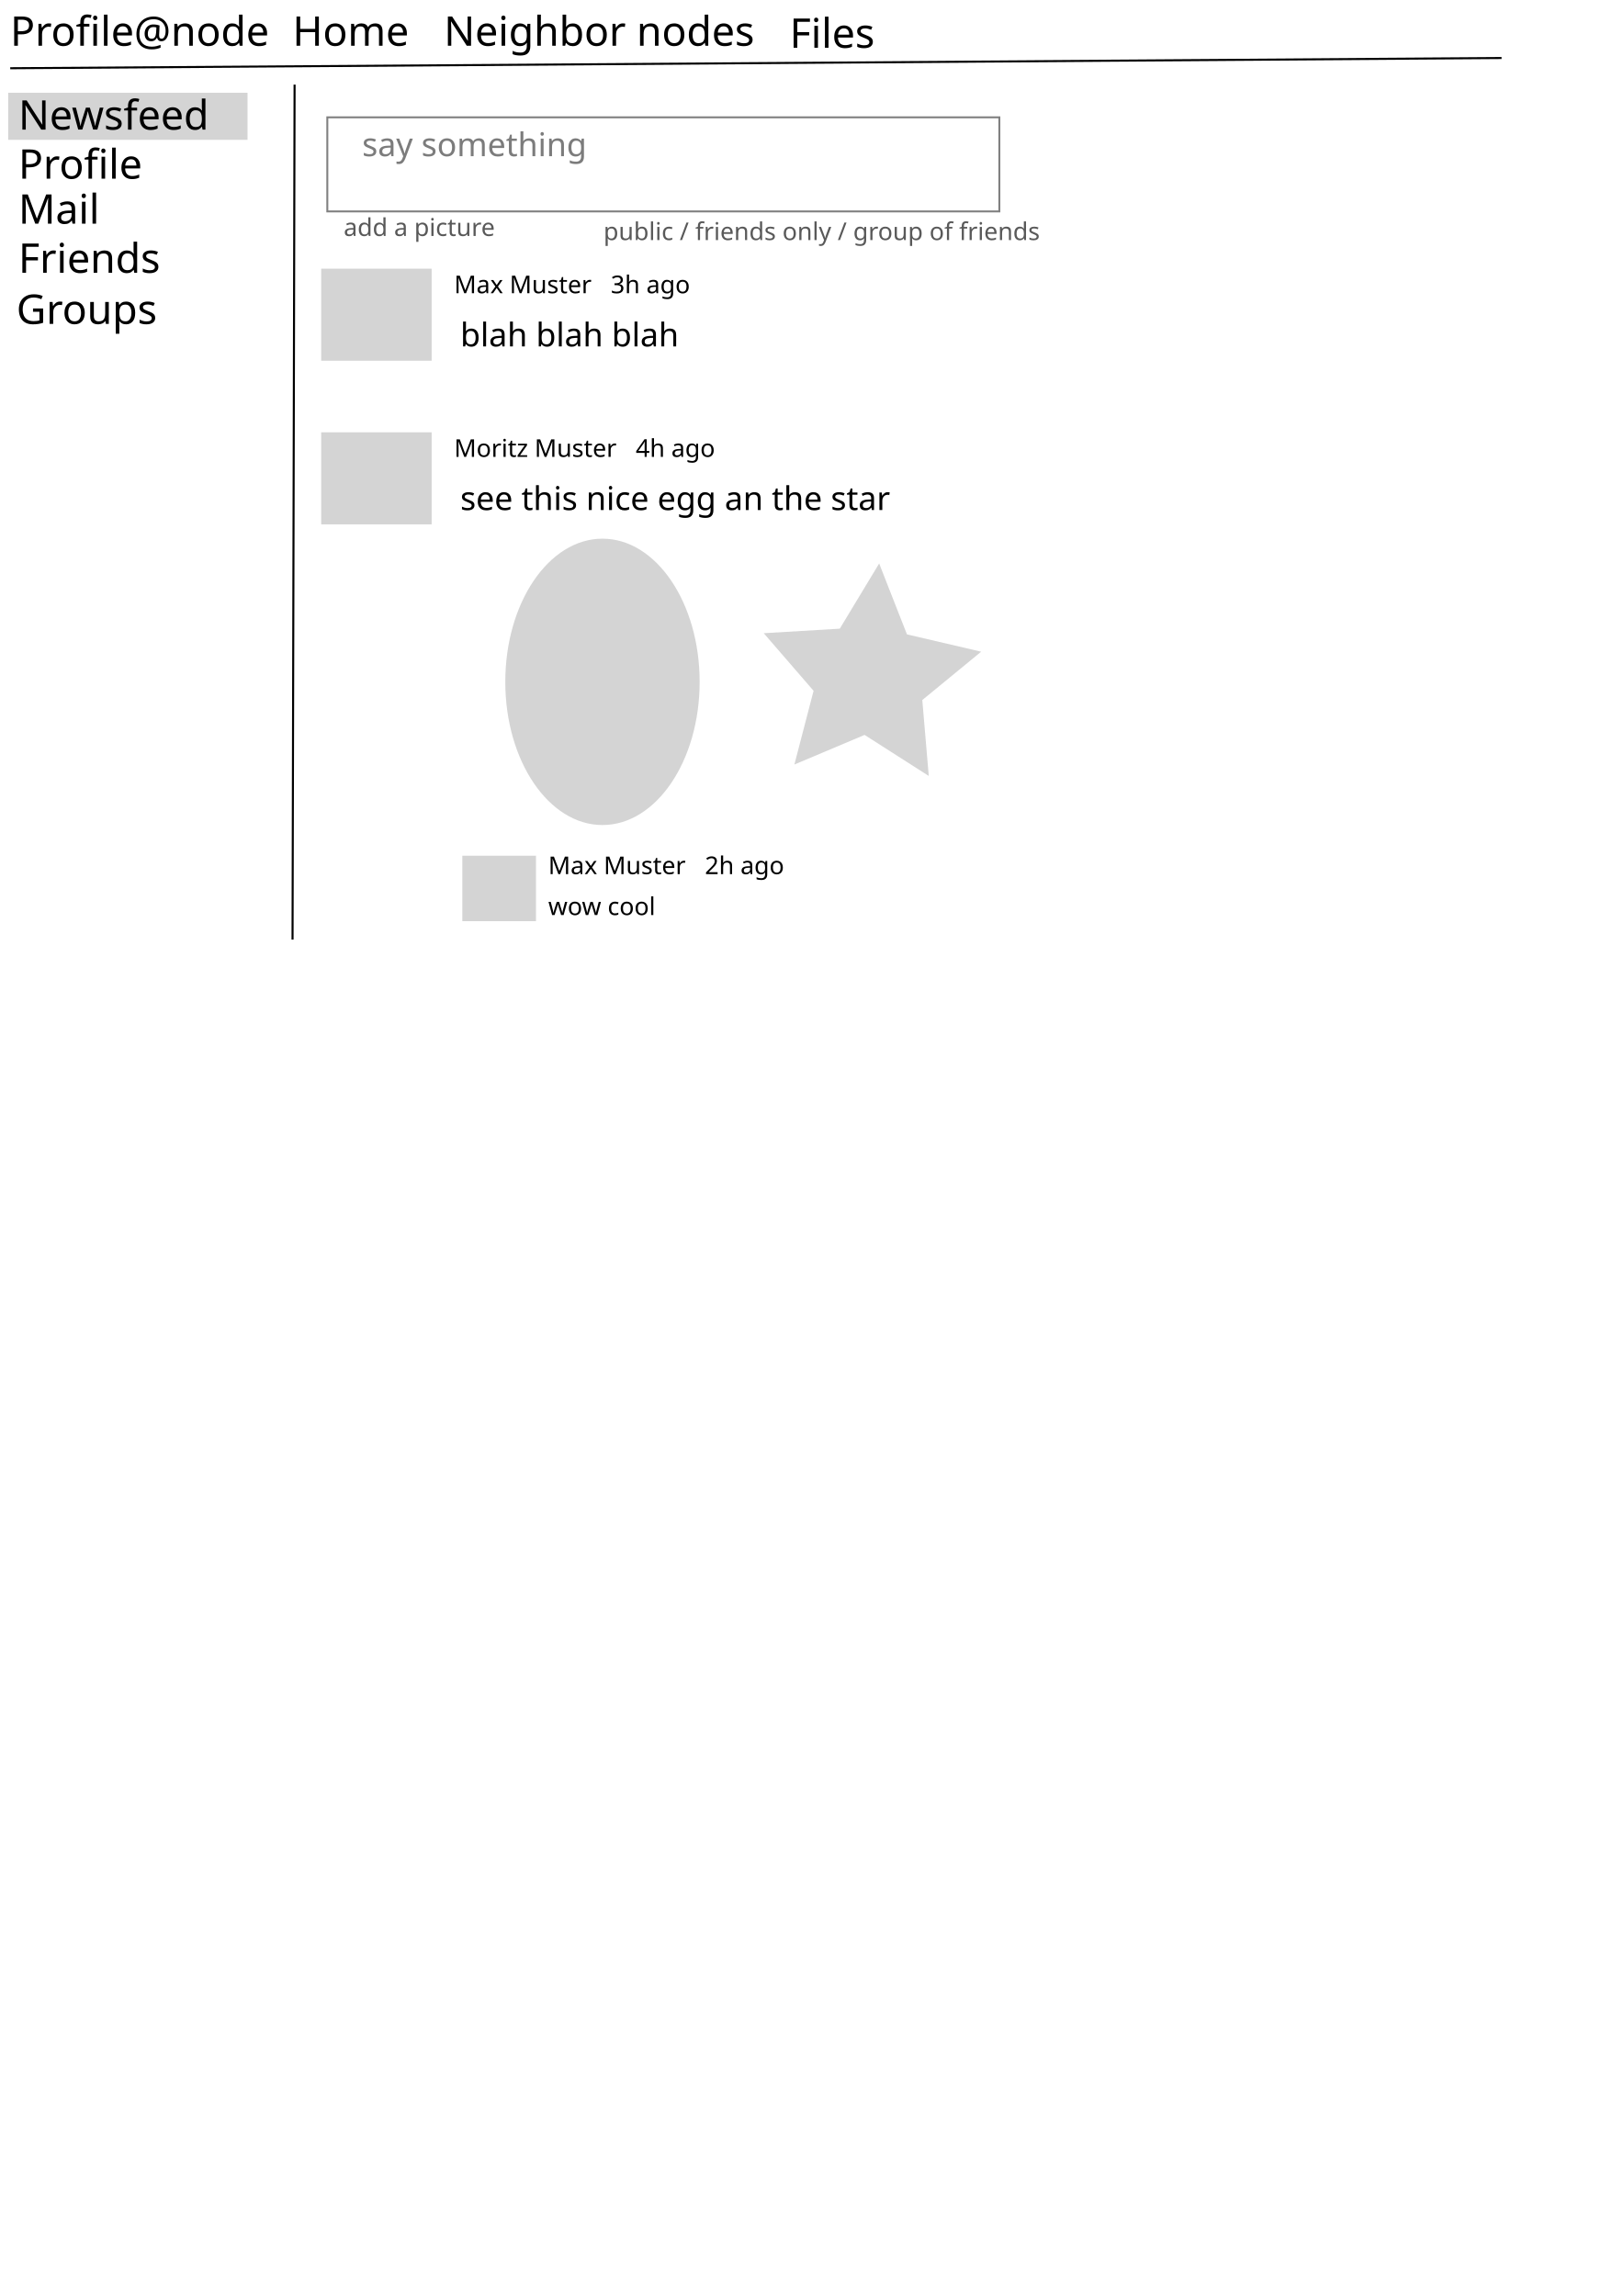
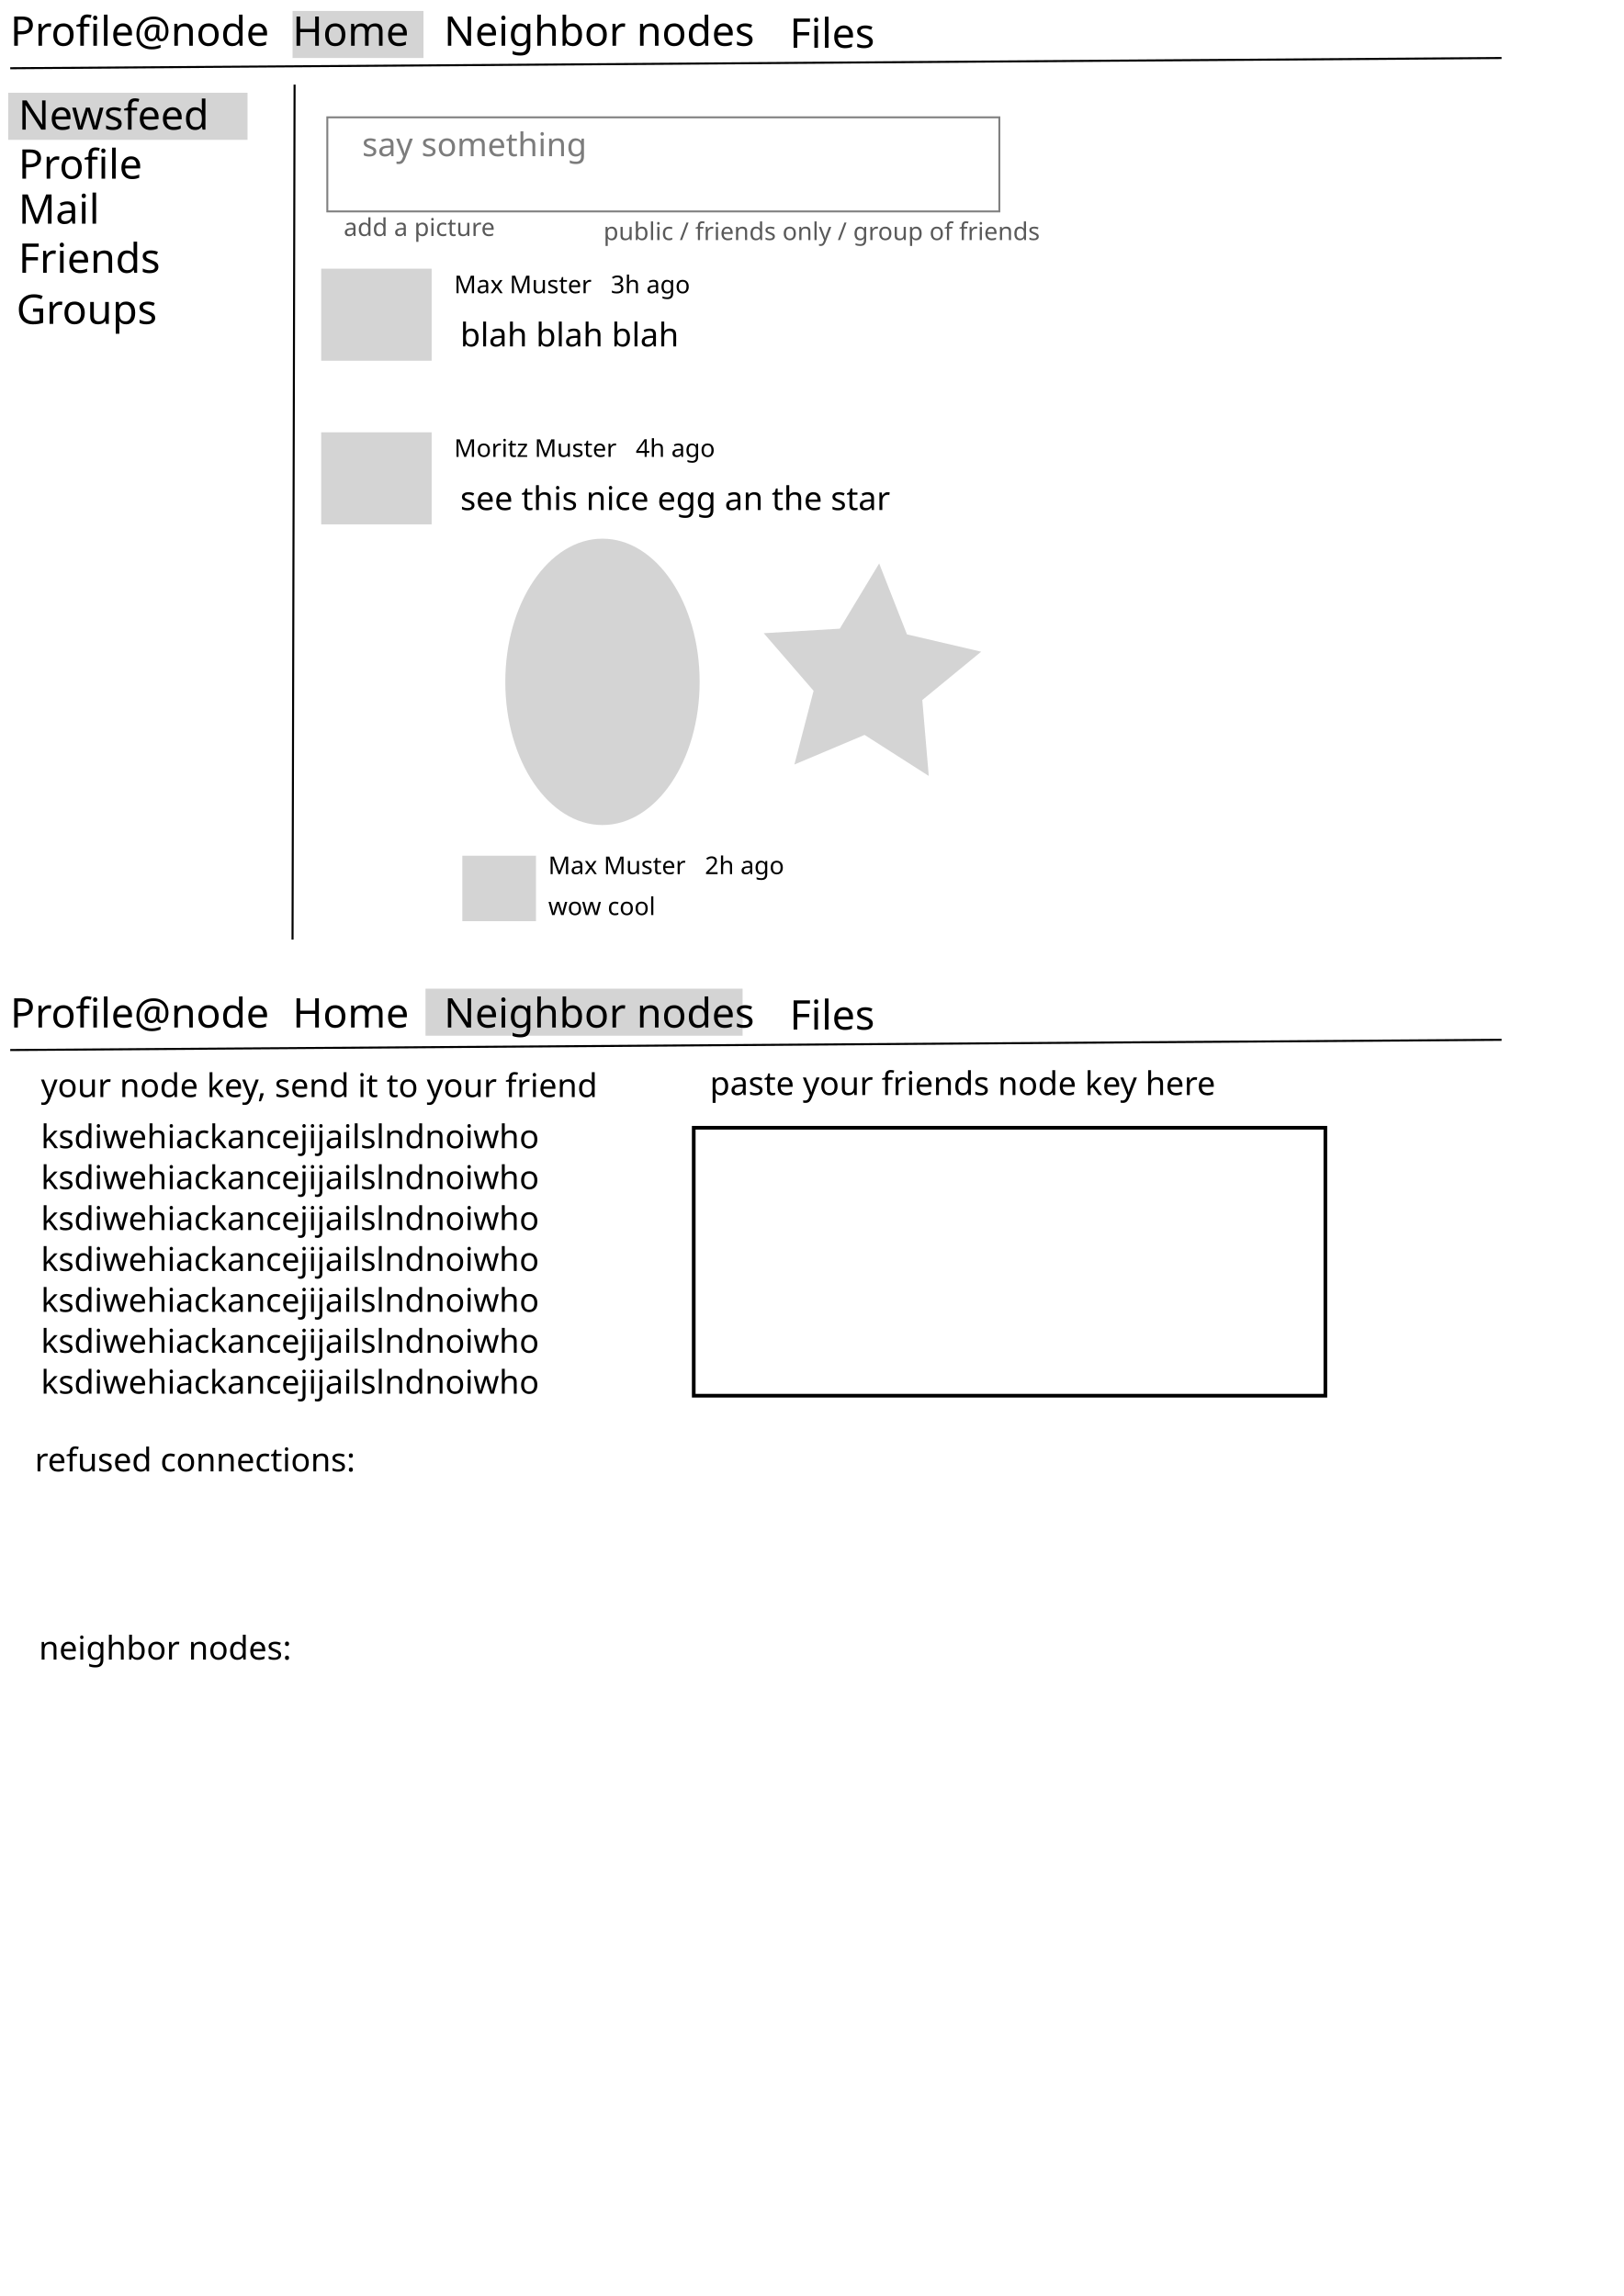
<svg xmlns="http://www.w3.org/2000/svg" width="210mm" height="297mm" id="svg2" version="1.1">
  <defs id="defs4" />
  <g id="layer1">
    <text xml:space="preserve" style="font-size:20px;font-style:normal;font-weight:normal;line-height:125%;letter-spacing:0px;word-spacing:0px;fill:#000000;fill-opacity:1;stroke:none;font-family:Sans" x="5" y="22.362" id="text2997">
      <tspan id="tspan2999" x="5" y="22.362">Profile@node</tspan>
    </text>
    <text xml:space="preserve" style="font-size:20px;font-style:normal;font-weight:normal;line-height:125%;letter-spacing:0px;word-spacing:0px;fill:#000000;fill-opacity:1;stroke:none;font-family:Sans" x="143" y="22.362" id="text3001">
      <tspan id="tspan3003" x="143" y="22.362">Home</tspan>
    </text>
    <text xml:space="preserve" style="font-size:20px;font-style:normal;font-weight:normal;line-height:125%;letter-spacing:0px;word-spacing:0px;fill:#000000;fill-opacity:1;stroke:none;font-family:Sans" x="217" y="22.362" id="text3777">
      <tspan id="tspan3779" x="217" y="22.362">Neighbor nodes</tspan>
    </text>
    <text xml:space="preserve" style="font-size:20px;font-style:normal;font-weight:normal;line-height:125%;letter-spacing:0px;word-spacing:0px;fill:#000000;fill-opacity:1;stroke:none;font-family:Sans" x="9" y="63.362" id="text3783">
      <tspan x="9" y="63.362" id="tspan3797">Newsfeed</tspan>
    </text>
    <path style="fill:none;stroke:#000000;stroke-width:1px;stroke-linecap:butt;stroke-linejoin:miter;stroke-opacity:1" d="m 5,33.362 729,-5" id="path3791" />
    <text xml:space="preserve" style="font-size:20px;font-style:normal;font-weight:normal;line-height:125%;letter-spacing:0px;word-spacing:0px;fill:#000000;fill-opacity:1;stroke:none;font-family:Sans" x="9" y="109.362" id="text3793">
      <tspan id="tspan3795" x="9" y="109.362">Mail</tspan>
    </text>
    <text xml:space="preserve" style="font-size:20px;font-style:normal;font-weight:normal;line-height:125%;letter-spacing:0px;word-spacing:0px;fill:#000000;fill-opacity:1;stroke:none;font-family:Sans" x="9" y="133.362" id="text3801">
      <tspan id="tspan3803" x="9" y="133.362">Friends</tspan>
    </text>
    <rect style="fill:#000000;stroke:none;stroke-width:2;stroke-miterlimit:4;stroke-opacity:1;stroke-dasharray:none;fill-opacity:0.169" id="rect3805" width="117" height="23" x="4" y="45.362" />
    <path style="fill:none;stroke:#000000;stroke-width:1px;stroke-linecap:butt;stroke-linejoin:miter;stroke-opacity:1" d="M 144,41.362 143,459.362" id="path3807" />
    <text xml:space="preserve" style="font-size:20px;font-style:normal;font-weight:normal;line-height:125%;letter-spacing:0px;word-spacing:0px;fill:#000000;fill-opacity:1;stroke:none;font-family:Sans" x="386" y="23.362" id="text3809">
      <tspan id="tspan3811" x="386" y="23.362">Files</tspan>
    </text>
    <rect style="fill:#000000;fill-opacity:0.169;stroke:none" id="rect3813" width="54" height="45" x="157" y="131.362" />
    <text xml:space="preserve" style="font-size:12px;font-style:normal;font-weight:normal;line-height:125%;letter-spacing:0px;word-spacing:0px;fill:#000000;fill-opacity:1;stroke:none;font-family:Sans" x="222" y="143.362" id="text3815">
      <tspan id="tspan3817" x="222" y="143.362">Max Muster   3h ago</tspan>
    </text>
    <text xml:space="preserve" style="font-size:16px;font-style:normal;font-weight:normal;line-height:125%;letter-spacing:0px;word-spacing:0px;fill:#000000;fill-opacity:1;stroke:none;font-family:Sans" x="225" y="169.362" id="text3819">
      <tspan id="tspan3821" x="225" y="169.362">blah blah blah</tspan>
    </text>
    <rect y="211.362" x="157" height="45" width="54" id="rect3823" style="fill:#000000;fill-opacity:0.169;stroke:none" />
    <text id="text3825" y="223.362" x="222" style="font-size:12px;font-style:normal;font-weight:normal;line-height:125%;letter-spacing:0px;word-spacing:0px;fill:#000000;fill-opacity:1;stroke:none;font-family:Sans" xml:space="preserve">
      <tspan y="223.362" x="222" id="tspan3827">Moritz Muster   4h ago</tspan>
    </text>
    <text id="text3829" y="249.362" x="225" style="font-size:16px;font-style:normal;font-weight:normal;line-height:125%;letter-spacing:0px;word-spacing:0px;fill:#000000;fill-opacity:1;stroke:none;font-family:Sans" xml:space="preserve">
      <tspan y="249.362" x="225" id="tspan3831">see this nice egg an the star</tspan>
    </text>
    <path style="fill:#000000;fill-opacity:0.169;stroke:none" id="path3833" d="m 347,330.362 a 47.5,70 0 1 1 -95,0 47.5,70 0 1 1 95,0 z" transform="translate(-5,3)" />
    <path style="fill:#000000;fill-opacity:0.169;stroke:none" id="path3835" d="m 447,342.362 -31.376,-20.061 -34.313,14.474 9.383,-36.04 -24.369,-28.161 37.175,-2.213 19.252,-31.879 13.592,34.672 36.268,8.459 -28.775,23.641 z" transform="translate(7,37)" />
    <rect style="fill:#000000;fill-opacity:0.169;stroke:none" id="rect3837" width="36" height="32" x="226" y="418.362" />
    <text xml:space="preserve" style="font-size:12px;font-style:normal;font-weight:normal;line-height:125%;letter-spacing:0px;word-spacing:0px;fill:#000000;fill-opacity:1;stroke:none;font-family:Sans" x="268" y="427.362" id="text3839">
      <tspan id="tspan3841" x="268" y="427.362">Max Muster   2h ago</tspan>
    </text>
    <text id="text3843" y="447.362" x="268" style="font-size:12px;font-style:normal;font-weight:normal;line-height:125%;letter-spacing:0px;word-spacing:0px;fill:#000000;fill-opacity:1;stroke:none;font-family:Sans" xml:space="preserve">
      <tspan y="447.362" x="268" id="tspan3845">wow cool</tspan>
    </text>
    <rect style="fill:none;stroke:#818181;stroke-width:0.955;stroke-opacity:1" id="rect3847" width="328.5" height="46" x="160" y="57.362" />
    <text xml:space="preserve" style="font-size:16px;font-style:normal;font-weight:normal;line-height:125%;letter-spacing:0px;word-spacing:0px;fill:#7c7c7c;fill-opacity:1;stroke:none;font-family:Sans" x="177" y="76.362" id="text3849">
      <tspan id="tspan3851" x="177" y="76.362">say something</tspan>
    </text>
    <text xml:space="preserve" style="font-size:12px;font-style:normal;font-weight:normal;line-height:125%;letter-spacing:0px;word-spacing:0px;fill:#595959;fill-opacity:1;stroke:none;font-family:Sans" x="295" y="117.362" id="text3853">
      <tspan id="tspan3855" x="295" y="117.362">public / friends only / group of friends</tspan>
    </text>
    <text id="text3857" y="115.362" x="168" style="font-size:12px;font-style:normal;font-weight:normal;line-height:125%;letter-spacing:0px;word-spacing:0px;fill:#595959;fill-opacity:1;stroke:none;font-family:Sans" xml:space="preserve">
      <tspan y="115.362" x="168" id="tspan3859">add a picture</tspan>
    </text>
    <text id="text3861" y="158.362" x="8" style="font-size:20px;font-style:normal;font-weight:normal;line-height:125%;letter-spacing:0px;word-spacing:0px;fill:#000000;fill-opacity:1;stroke:none;font-family:Sans" xml:space="preserve">
      <tspan y="158.362" x="8" id="tspan3863">Groups</tspan>
    </text>
    <text id="text3865" y="87.362" x="9" style="font-size:20px;font-style:normal;font-weight:normal;line-height:125%;letter-spacing:0px;word-spacing:0px;fill:#000000;fill-opacity:1;stroke:none;font-family:Sans" xml:space="preserve">
      <tspan y="87.362" x="9" id="tspan3867">Profile</tspan>
    </text>
+     <text id="text3879" y="502.362" x="5" style="font-size:20px;font-style:normal;font-weight:normal;line-height:125%;letter-spacing:0px;word-spacing:0px;fill:#000000;fill-opacity:1;stroke:none;font-family:Sans" xml:space="preserve">
+       <tspan y="502.362" x="5" id="tspan3881">Profile@node</tspan>
+     </text>
+     <text id="text3883" y="502.362" x="143" style="font-size:20px;font-style:normal;font-weight:normal;line-height:125%;letter-spacing:0px;word-spacing:0px;fill:#000000;fill-opacity:1;stroke:none;font-family:Sans" xml:space="preserve">
+       <tspan y="502.362" x="143" id="tspan3885">Home</tspan>
+     </text>
+     <text id="text3887" y="502.362" x="217" style="font-size:20px;font-style:normal;font-weight:normal;line-height:125%;letter-spacing:0px;word-spacing:0px;fill:#000000;fill-opacity:1;stroke:none;font-family:Sans" xml:space="preserve">
+       <tspan y="502.362" x="217" id="tspan3889">Neighbor nodes</tspan>
+     </text>
+     <path id="path3891" d="m 5,513.362 729,-5" style="fill:none;stroke:#000000;stroke-width:1px;stroke-linecap:butt;stroke-linejoin:miter;stroke-opacity:1" />
+     <text id="text3893" y="503.362" x="386" style="font-size:20px;font-style:normal;font-weight:normal;line-height:125%;letter-spacing:0px;word-spacing:0px;fill:#000000;fill-opacity:1;stroke:none;font-family:Sans" xml:space="preserve">
+       <tspan y="503.362" x="386" id="tspan3895">Files</tspan>
+     </text>
+     <rect y="5.362" x="143" height="23" width="64" id="rect3897" style="fill:#000000;fill-opacity:0.169;stroke:none" />
+     <rect style="fill:#000000;fill-opacity:0.169;stroke:none" id="rect3899" width="155" height="23" x="208" y="483.362" />
+     <text xml:space="preserve" style="font-size:16px;font-style:normal;font-weight:normal;line-height:125%;letter-spacing:0px;word-spacing:0px;fill:#000000;fill-opacity:1;stroke:none;font-family:Sans" x="20" y="536.362" id="text3901">
+       <tspan id="tspan3903" x="20" y="536.362">your node key, send it to your friend</tspan>
+     </text>
+     <text xml:space="preserve" style="font-size:16px;font-style:normal;font-weight:normal;line-height:125%;letter-spacing:0px;word-spacing:0px;fill:#000000;fill-opacity:1;stroke:none;font-family:Sans" x="20" y="561.362" id="text3905">
+       <tspan id="tspan3907" x="20" y="561.362">ksdiwehiackancejijailslndnoiwho</tspan>
+       <tspan x="20" y="581.362" id="tspan3909">ksdiwehiackancejijailslndnoiwho</tspan>
+       <tspan x="20" y="601.362" id="tspan3911">ksdiwehiackancejijailslndnoiwho</tspan>
+       <tspan x="20" y="621.362" id="tspan3913">ksdiwehiackancejijailslndnoiwho</tspan>
+       <tspan x="20" y="641.362" id="tspan3915">ksdiwehiackancejijailslndnoiwho</tspan>
+       <tspan x="20" y="661.362" id="tspan3917">ksdiwehiackancejijailslndnoiwho</tspan>
+       <tspan x="20" y="681.362" id="tspan3919">ksdiwehiackancejijailslndnoiwho</tspan>
+     </text>
+     <rect style="fill:none;stroke:#000000;stroke-width:1.796;stroke-miterlimit:4;stroke-opacity:1;stroke-dasharray:none" id="rect3925" width="308.754" height="131" x="339.113" y="551.362" />
+     <text xml:space="preserve" style="font-size:16px;font-style:normal;font-weight:normal;line-height:125%;letter-spacing:0px;word-spacing:0px;fill:#000000;fill-opacity:1;stroke:none;font-family:Sans" x="347" y="535.362" id="text3927">
+       <tspan id="tspan3929" x="347" y="535.362">paste your friends node key here</tspan>
+     </text>
+     <text xml:space="preserve" style="font-size:16px;font-style:normal;font-weight:normal;line-height:125%;letter-spacing:0px;word-spacing:0px;fill:#000000;fill-opacity:1;stroke:none;font-family:Sans" x="17" y="719.362" id="text3931">
+       <tspan id="tspan3933" x="17" y="719.362">refused connections:</tspan>
+     </text>
+     <text xml:space="preserve" style="font-size:16px;font-style:normal;font-weight:normal;line-height:125%;letter-spacing:0px;word-spacing:0px;fill:#000000;fill-opacity:1;stroke:none;font-family:Sans" x="19" y="811.362" id="text3935">
+       <tspan id="tspan3937" x="19" y="811.362">neighbor nodes:</tspan>
+     </text>
  </g>
</svg>
